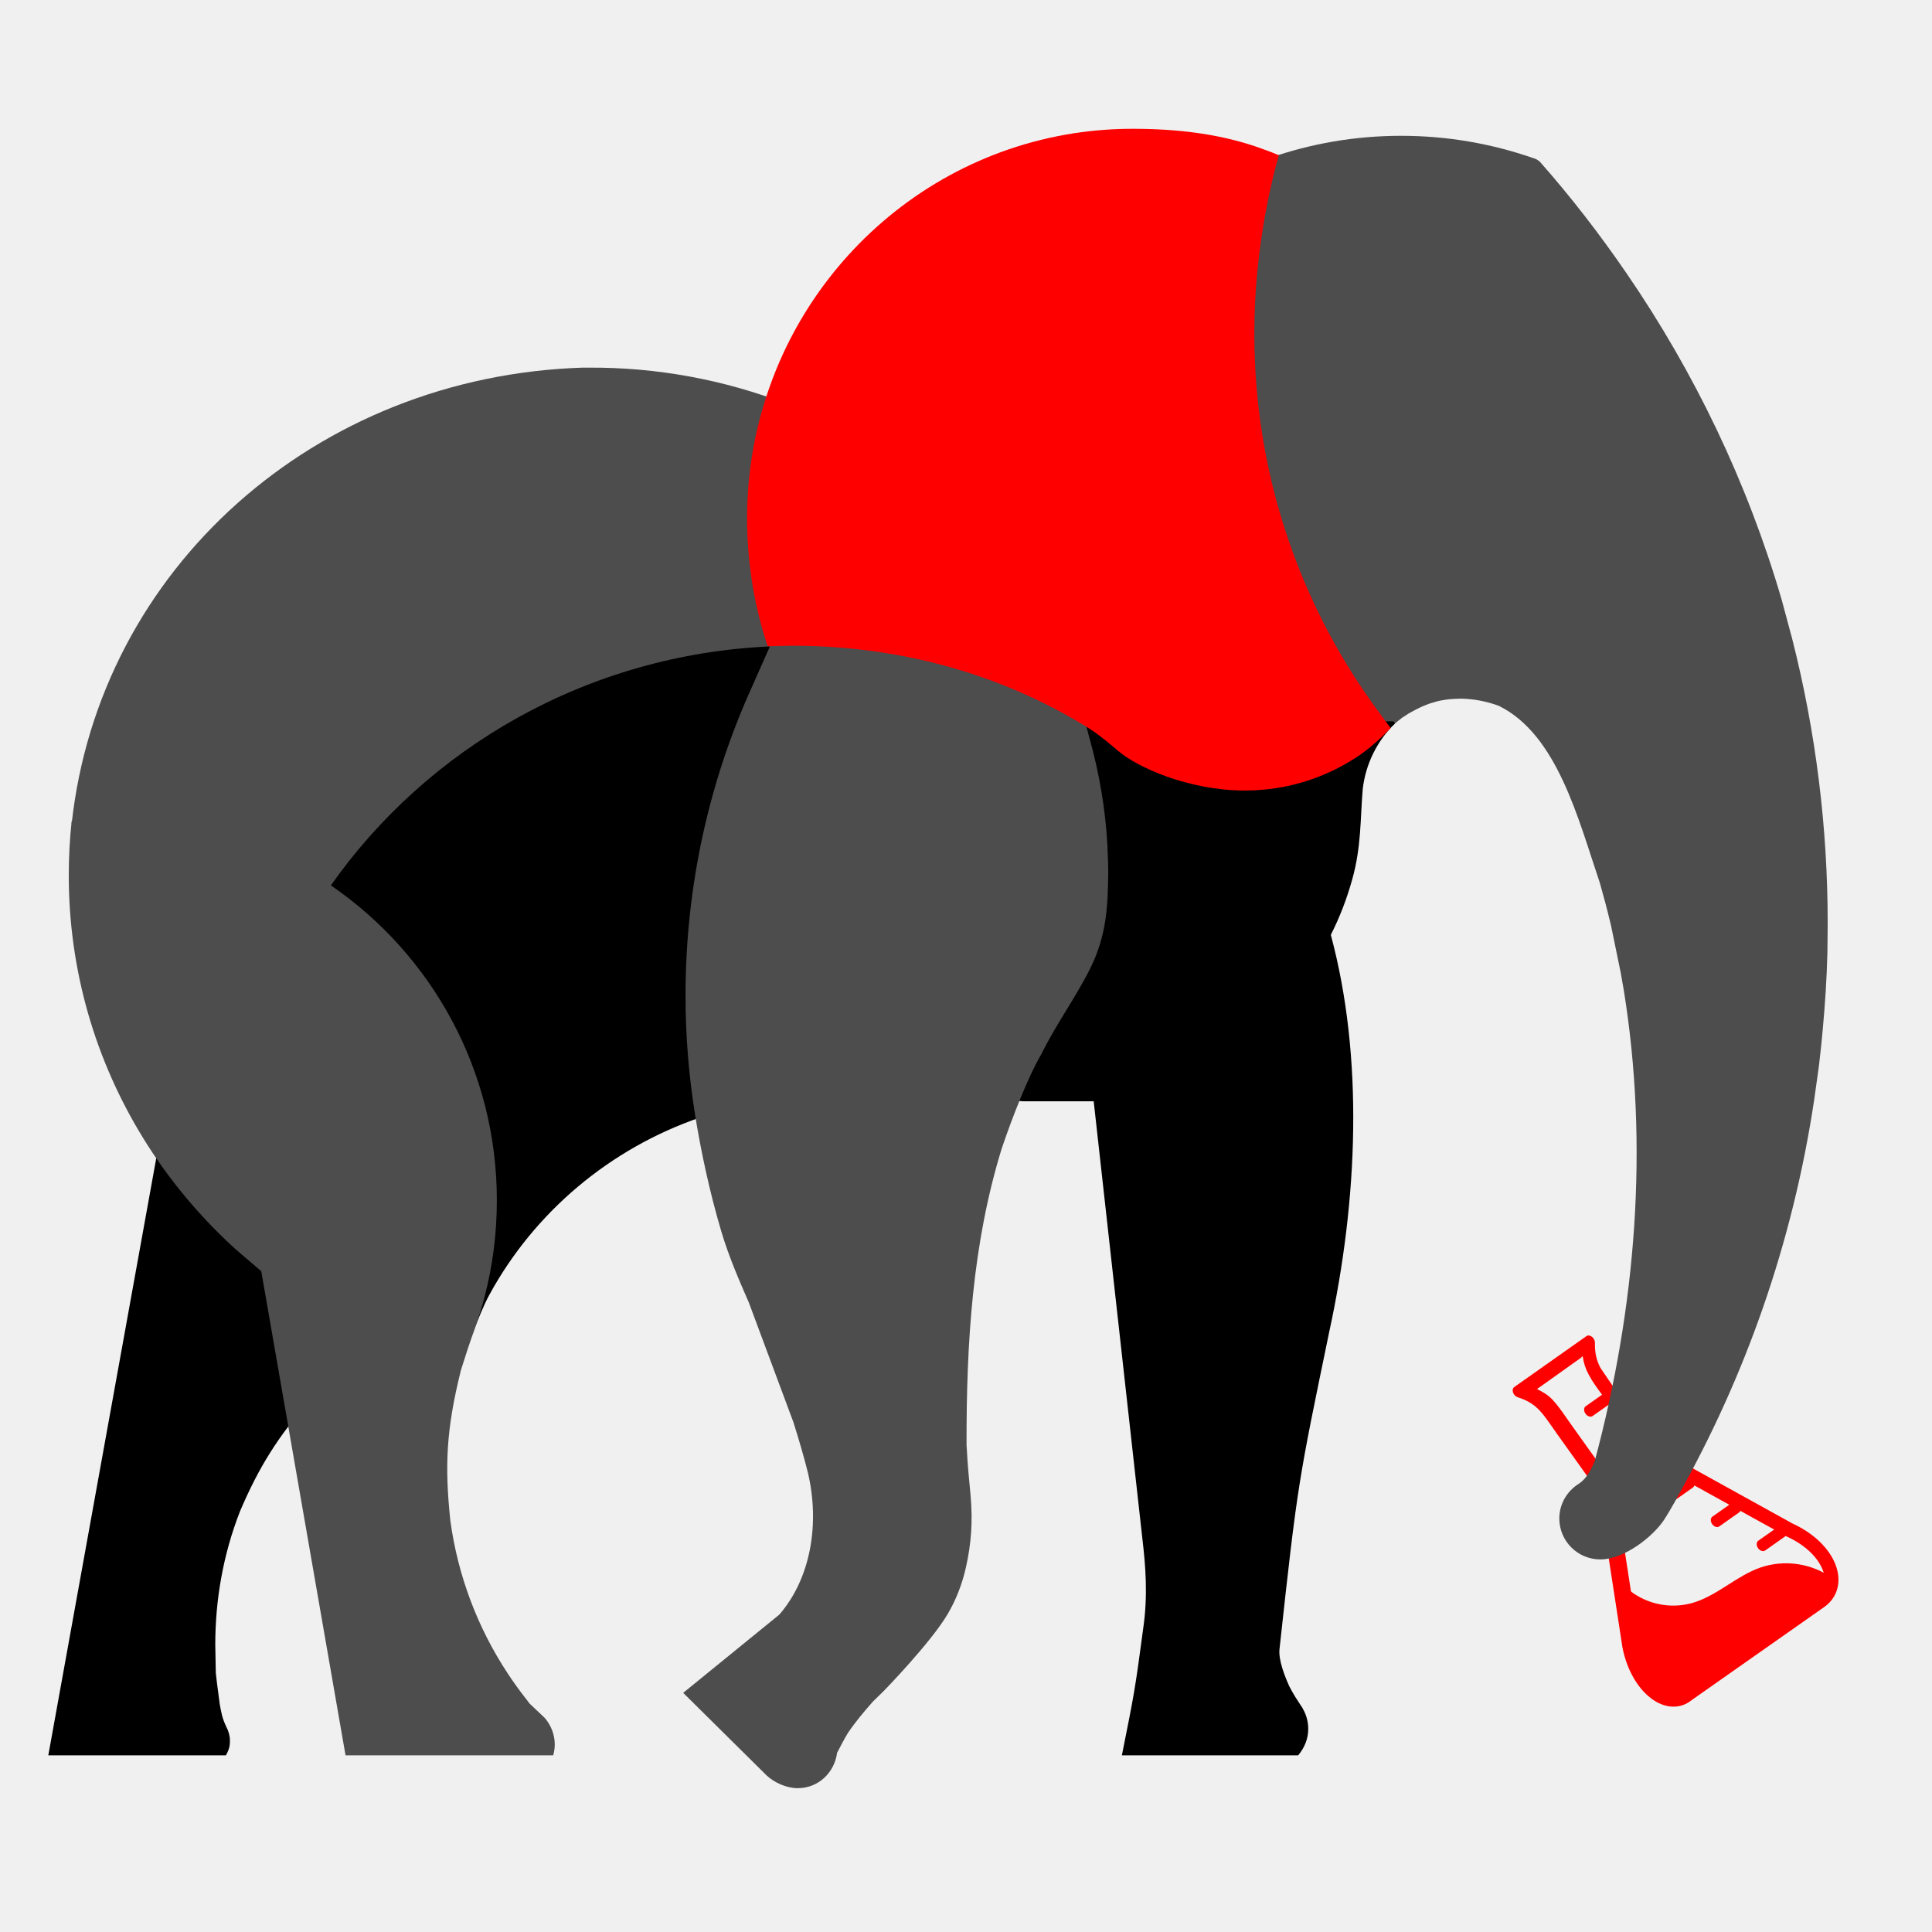
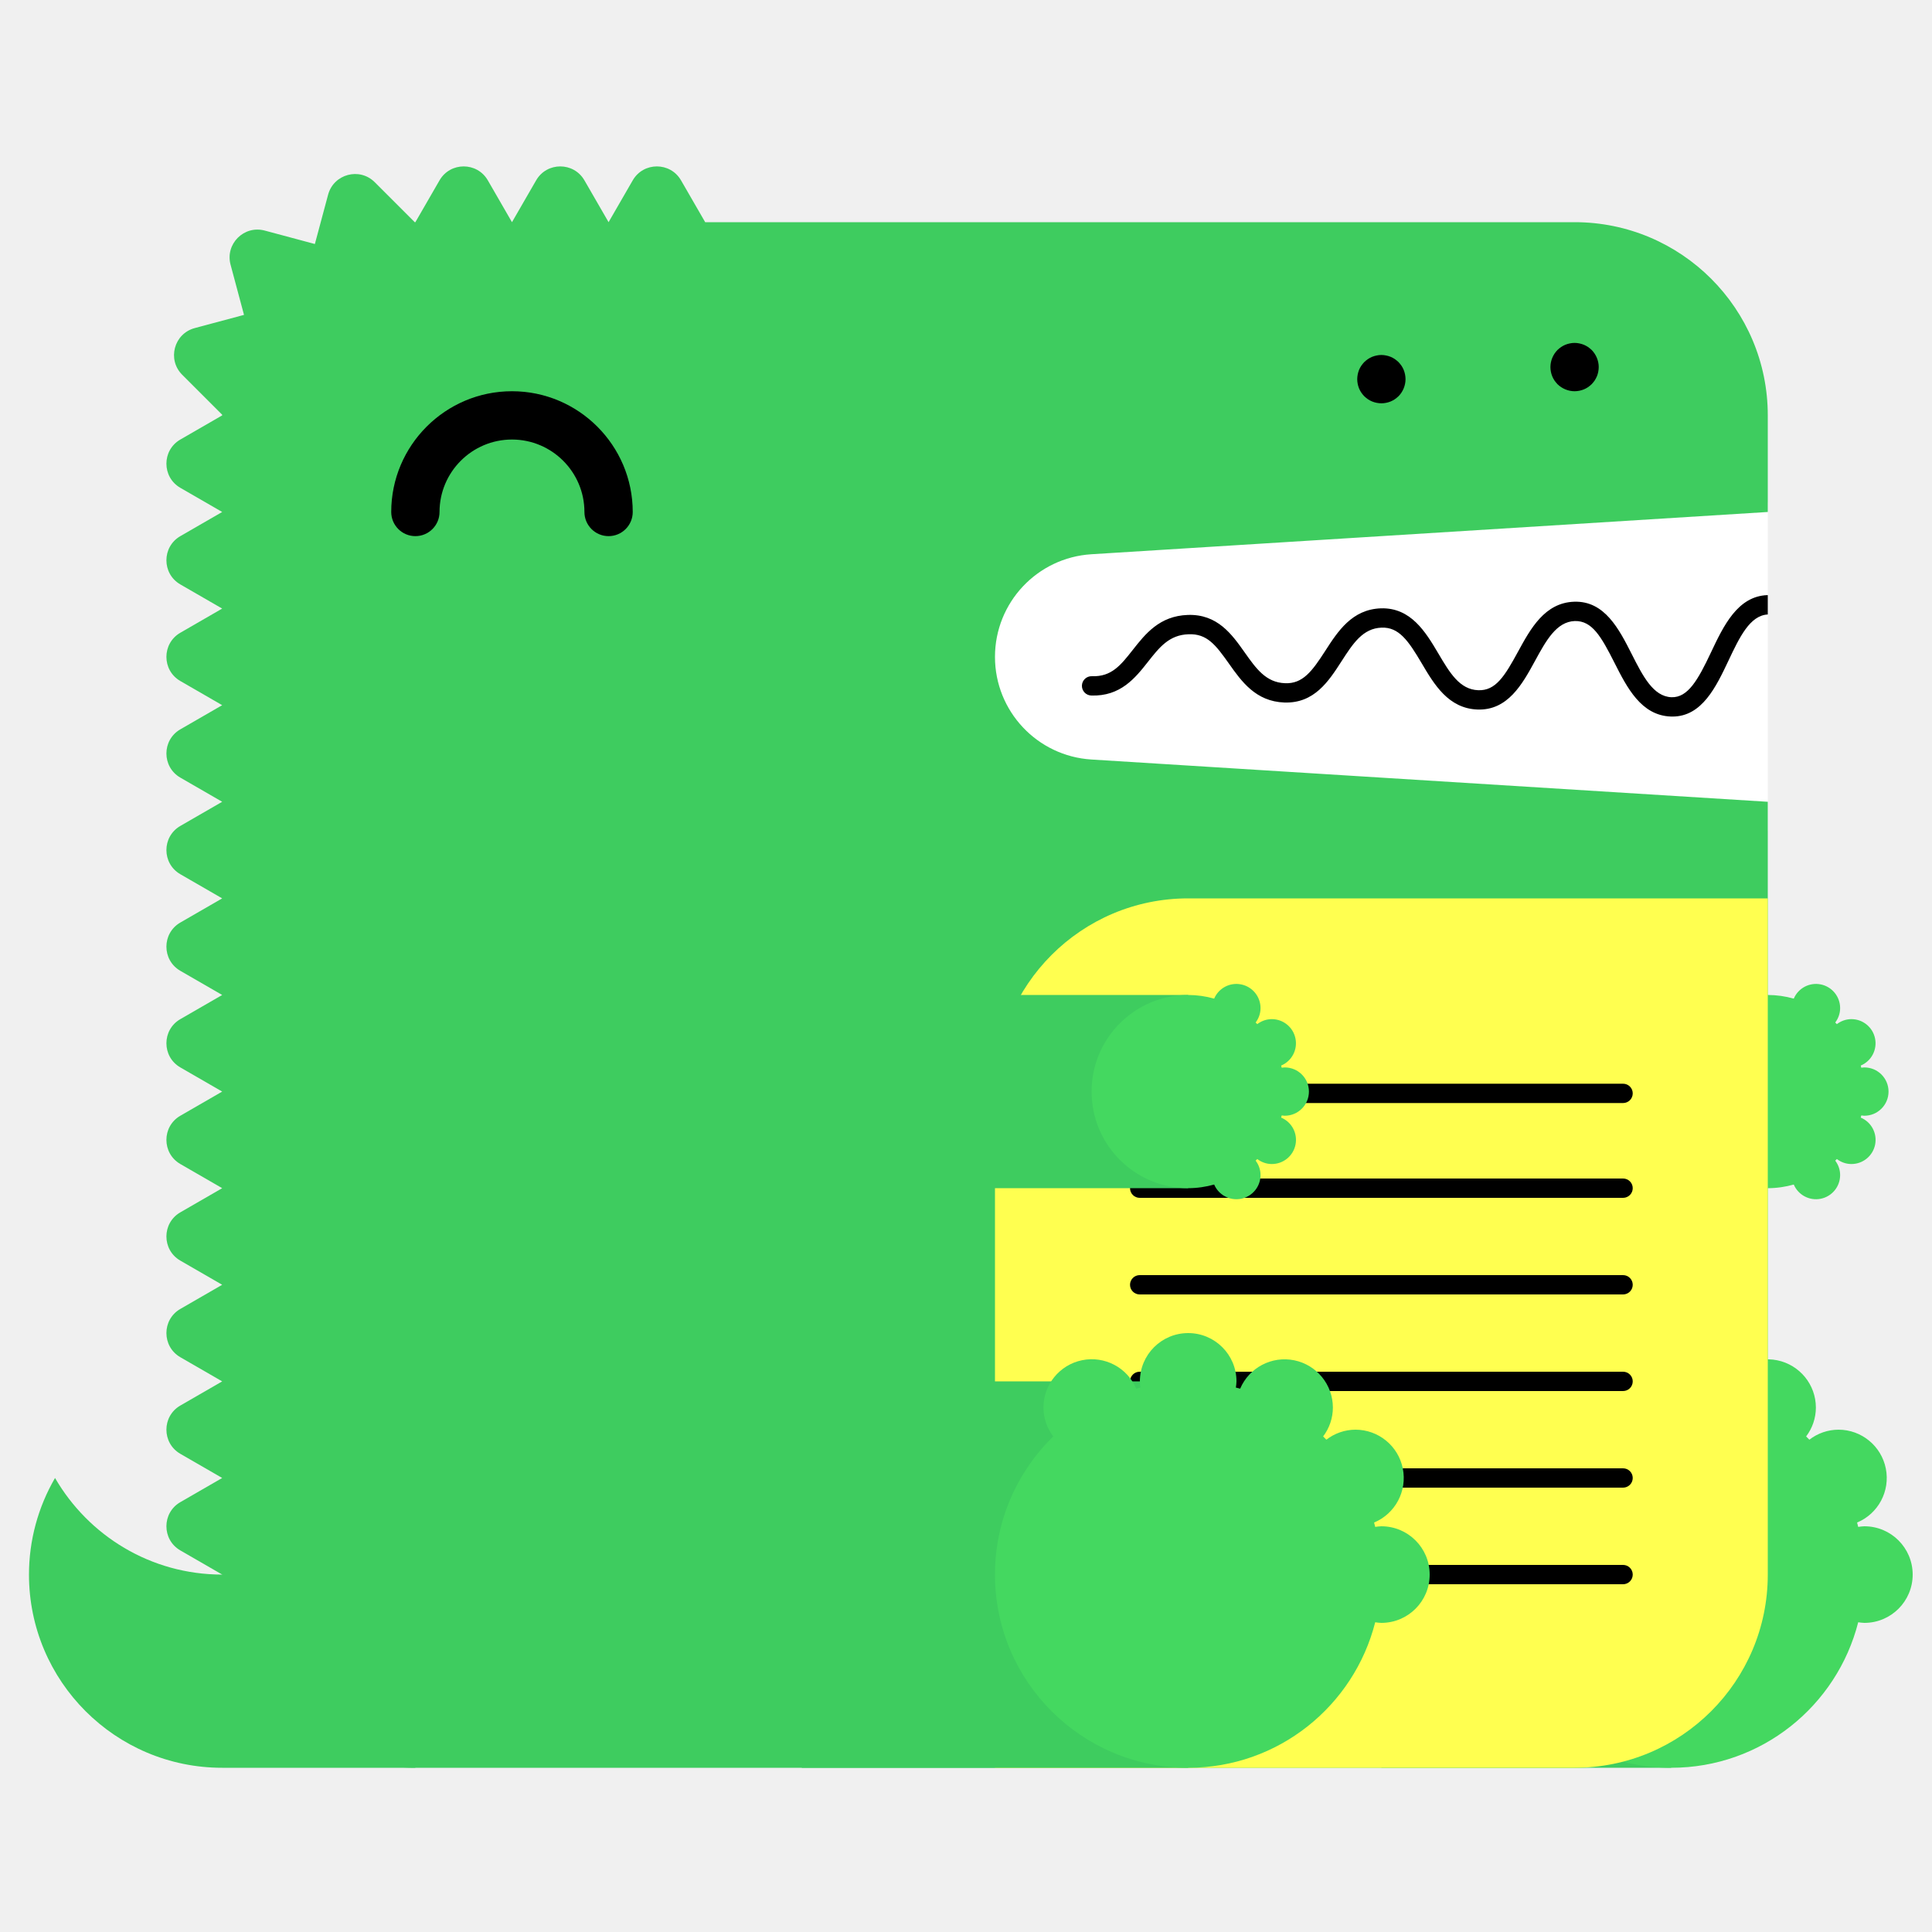
- <svg xmlns="http://www.w3.org/2000/svg" width="120" height="120" fill="none">
-   <style>.B{fill-rule:evenodd}.C{fill:#4d4d4d}</style>
-   <g fill="red">
-     <path d="M101.264 98.825a4.39 4.39 0 0 0 3.796.754c.781-.215 1.483-.643 2.167-1.077s1.369-.883 2.135-1.147a4.96 4.96 0 0 1 4.476.683l-.517 1.326-8.059 5.747-1.519.462-1.321-.595-1.255-1.585.097-4.568z" />
-     <path d="M98.538 82.988l-4.486 3.165c-.09.065-.123.194-.078.331s.158.255.283.297c.664.212 1.042.478 1.38.837s.642.838 1.07 1.438l2.582 3.614 1.484 9.65.003.02c.268 1.363.924 2.488 1.75 3.129.821.637 1.801.735 2.544.13l8.251-5.795c.836-.596 1.078-1.605.687-2.619-.388-1.006-1.338-1.949-2.702-2.572l-.027-.016-8.235-4.556-2.624-3.592-.033-.047-.977-1.433c-.23-.437-.359-.878-.347-1.578a.47.47 0 0 0-.188-.364c-.115-.088-.248-.104-.338-.038h0zm-.236 1.241a3.35 3.35 0 0 0 .379 1.159c.227.432.519.823.826 1.241l-1.005.708c-.009.005-.017.011-.025.017-.118.097-.113.304.012.467s.322.22.44.123l1.012-.712 1.672 2.284-1.055.742c-.008.005-.016.011-.024.017-.118.097-.113.304.012.467s.322.22.44.123l1.065-.75.407.557a.47.47 0 0 0 .146.132l1.969 1.089-1.083.762c-.008.005-.017.011-.024.017-.118.097-.113.304.012.467s.322.22.44.123l1.23-.867c.046-.031.076-.077.09-.134l2.171 1.202-1.041.732-.021.015c-.119.096-.115.306.009.469s.321.218.44.123l1.23-.867c.033-.022.055-.056.072-.093l2.099 1.16-.977.688c-.007.004-.015.01-.021.015-.119.096-.116.306.008.469s.321.219.44.123l1.231-.867c.012-.008.022-.019.032-.03l.041.021.027.016c1.238.559 1.963 1.369 2.237 2.082s.161 1.393-.537 1.891l-8.036 5.581c-.615.509-.946.259-1.547-.207s-1.054-1.473-1.289-2.67l-1.502-9.743c-.01-.068-.038-.137-.081-.198l-2.645-3.704c-.409-.573-.728-1.084-1.158-1.539-.284-.301-.54-.44-.951-.654l2.727-1.942.106-.105z" />
+ <svg xmlns="http://www.w3.org/2000/svg" width="200" height="200" viewBox="0 0 200 200">
+   <g fill="none" fill-rule="evenodd">
+     <path fill="#FFF" d="M99 52h84v34H99z" />
+     <path d="M23 163c-7.398 0-13.843-4.027-17.303-10A19.886 19.886 0 0 0 3 163c0 11.046 8.954 20 20 20h20v-20H23z" fill="#3ECC5F" />
+     <path d="M112.98 57.376L183 53V43c0-11.046-8.954-20-20-20H73l-2.5-4.33c-1.112-1.925-3.889-1.925-5 0L63 23l-2.5-4.33c-1.111-1.925-3.889-1.925-5 0L53 23l-2.5-4.33c-1.111-1.925-3.889-1.925-5 0L43 23c-.022 0-.042.003-.065.003l-4.142-4.141c-1.57-1.571-4.252-.853-4.828 1.294l-1.369 5.104-5.192-1.392c-2.148-.575-4.111 1.389-3.535 3.536l1.39 5.193-5.102 1.367c-2.148.576-2.867 3.259-1.296 4.83l4.142 4.142c0 .021-.003.042-.003.064l-4.33 2.5c-1.925 1.111-1.925 3.889 0 5L23 53l-4.33 2.5c-1.925 1.111-1.925 3.889 0 5L23 63l-4.33 2.5c-1.925 1.111-1.925 3.889 0 5L23 73l-4.33 2.5c-1.925 1.111-1.925 3.889 0 5L23 83l-4.33 2.5c-1.925 1.111-1.925 3.889 0 5L23 93l-4.33 2.5c-1.925 1.111-1.925 3.889 0 5L23 103l-4.33 2.5c-1.925 1.111-1.925 3.889 0 5L23 113l-4.33 2.5c-1.925 1.111-1.925 3.889 0 5L23 123l-4.33 2.5c-1.925 1.111-1.925 3.889 0 5L23 133l-4.33 2.5c-1.925 1.111-1.925 3.889 0 5L23 143l-4.33 2.5c-1.925 1.111-1.925 3.889 0 5L23 153l-4.33 2.5c-1.925 1.111-1.925 3.889 0 5L23 163c0 11.046 8.954 20 20 20h120c11.046 0 20-8.954 20-20V83l-70.02-4.376A10.645 10.645 0 0 1 103 68c0-5.621 4.37-10.273 9.98-10.624" fill="#3ECC5F" />
+     <path fill="#3ECC5F" d="M143 183h30v-40h-30z" />
+     <path d="M193 158c-.219 0-.428.037-.639.064-.038-.15-.074-.301-.116-.451A5 5 0 0 0 190.32 148a4.96 4.96 0 0 0-3.016 1.036 26.531 26.531 0 0 0-.335-.336 4.955 4.955 0 0 0 1.011-2.987 5 5 0 0 0-9.599-1.959c-.148-.042-.297-.077-.445-.115.027-.211.064-.42.064-.639a5 5 0 0 0-5-5 5 5 0 0 0-5 5c0 .219.037.428.064.639-.148.038-.297.073-.445.115a4.998 4.998 0 0 0-9.599 1.959c0 1.125.384 2.151 1.011 2.987-3.717 3.632-6.031 8.693-6.031 14.3 0 11.046 8.954 20 20 20 9.339 0 17.16-6.41 19.361-15.064.211.027.42.064.639.064a5 5 0 0 0 5-5 5 5 0 0 0-5-5" fill="#44D860" />
+     <path fill="#3ECC5F" d="M153 123h30v-20h-30z" />
+     <path d="M193 115.5a2.5 2.5 0 1 0 0-5c-.109 0-.214.019-.319.032-.02-.075-.037-.15-.058-.225a2.501 2.501 0 0 0-.963-4.807c-.569 0-1.088.197-1.508.518a6.653 6.653 0 0 0-.168-.168c.314-.417.506-.931.506-1.494a2.5 2.5 0 0 0-4.8-.979A9.987 9.987 0 0 0 183 103c-5.522 0-10 4.478-10 10s4.478 10 10 10c.934 0 1.833-.138 2.69-.377a2.5 2.5 0 0 0 4.8-.979c0-.563-.192-1.077-.506-1.494.057-.055.113-.111.168-.168.42.321.939.518 1.508.518a2.5 2.5 0 0 0 .963-4.807c.021-.074.038-.15.058-.225.105.013.21.032.319.032" fill="#44D860" />
+     <path d="M63 55.5a2.5 2.5 0 0 1-2.5-2.5c0-4.136-3.364-7.5-7.5-7.5s-7.5 3.364-7.5 7.5a2.5 2.5 0 1 1-5 0c0-6.893 5.607-12.5 12.5-12.5S65.5 46.107 65.5 53a2.5 2.5 0 0 1-2.5 2.5" fill="#000" />
+     <path d="M103 183h60c11.046 0 20-8.954 20-20V93h-60c-11.046 0-20 8.954-20 20v70z" fill="#FFFF50" />
+     <path d="M168.02 124h-50.04a1 1 0 1 1 0-2h50.04a1 1 0 1 1 0 2m0 20h-50.04a1 1 0 1 1 0-2h50.04a1 1 0 1 1 0 2m0 20h-50.04a1 1 0 1 1 0-2h50.04a1 1 0 1 1 0 2m0-49.814h-50.04a1 1 0 1 1 0-2h50.04a1 1 0 1 1 0 2m0 19.814h-50.04a1 1 0 1 1 0-2h50.04a1 1 0 1 1 0 2m0 20h-50.04a1 1 0 1 1 0-2h50.04a1 1 0 1 1 0 2M183 61.611c-.012 0-.022-.006-.034-.005-3.09.105-4.552 3.196-5.842 5.923-1.346 2.85-2.387 4.703-4.093 4.647-1.889-.068-2.969-2.202-4.113-4.46-1.314-2.594-2.814-5.536-5.963-5.426-3.046.104-4.513 2.794-5.807 5.167-1.377 2.528-2.314 4.065-4.121 3.994-1.927-.07-2.951-1.805-4.136-3.813-1.321-2.236-2.848-4.75-5.936-4.664-2.994.103-4.465 2.385-5.763 4.4-1.373 2.13-2.335 3.428-4.165 3.351-1.973-.07-2.992-1.51-4.171-3.177-1.324-1.873-2.816-3.993-5.895-3.89-2.928.1-4.399 1.97-5.696 3.618-1.232 1.564-2.194 2.802-4.229 2.724a1 1 0 0 0-.072 2c3.017.101 4.545-1.8 5.872-3.487 1.177-1.496 2.193-2.787 4.193-2.855 1.926-.082 2.829 1.115 4.195 3.045 1.297 1.834 2.769 3.914 5.731 4.021 3.103.104 4.596-2.215 5.918-4.267 1.182-1.834 2.202-3.417 4.15-3.484 1.793-.067 2.769 1.35 4.145 3.681 1.297 2.197 2.766 4.686 5.787 4.796 3.125.108 4.634-2.62 5.949-5.035 1.139-2.088 2.214-4.06 4.119-4.126 1.793-.042 2.728 1.595 4.111 4.33 1.292 2.553 2.757 5.445 5.825 5.556l.169.003c3.064 0 4.518-3.075 5.805-5.794 1.139-2.41 2.217-4.68 4.067-4.773v-2z" fill="#000" />
+     <path fill="#3ECC5F" d="M83 183h40v-40H83z" />
+     <path d="M143 158c-.219 0-.428.037-.639.064-.038-.15-.074-.301-.116-.451A5 5 0 0 0 140.32 148a4.96 4.96 0 0 0-3.016 1.036 26.531 26.531 0 0 0-.335-.336 4.955 4.955 0 0 0 1.011-2.987 5 5 0 0 0-9.599-1.959c-.148-.042-.297-.077-.445-.115.027-.211.064-.42.064-.639a5 5 0 0 0-5-5 5 5 0 0 0-5 5c0 .219.037.428.064.639-.148.038-.297.073-.445.115a4.998 4.998 0 0 0-9.599 1.959c0 1.125.384 2.151 1.011 2.987-3.717 3.632-6.031 8.693-6.031 14.3 0 11.046 8.954 20 20 20 9.339 0 17.16-6.41 19.361-15.064.211.027.42.064.639.064a5 5 0 0 0 5-5 5 5 0 0 0-5-5" fill="#44D860" />
+     <path fill="#3ECC5F" d="M83 123h40v-20H83z" />
+     <path d="M133 115.5a2.5 2.5 0 1 0 0-5c-.109 0-.214.019-.319.032-.02-.075-.037-.15-.058-.225a2.501 2.501 0 0 0-.963-4.807c-.569 0-1.088.197-1.508.518a6.653 6.653 0 0 0-.168-.168c.314-.417.506-.931.506-1.494a2.5 2.5 0 0 0-4.8-.979A9.987 9.987 0 0 0 123 103c-5.522 0-10 4.478-10 10s4.478 10 10 10c.934 0 1.833-.138 2.69-.377a2.5 2.5 0 0 0 4.8-.979c0-.563-.192-1.077-.506-1.494.057-.055.113-.111.168-.168.42.321.939.518 1.508.518a2.5 2.5 0 0 0 .963-4.807c.021-.074.038-.15.058-.225.105.013.21.032.319.032" fill="#44D860" />
+     <path d="M143 41.75c-.16 0-.33-.02-.49-.05a2.52 2.52 0 0 1-.47-.14c-.15-.06-.29-.14-.431-.23-.13-.09-.259-.2-.38-.31-.109-.12-.219-.24-.309-.38s-.17-.28-.231-.43a2.619 2.619 0 0 1-.189-.96c0-.16.02-.33.05-.49.03-.16.08-.31.139-.47.061-.15.141-.29.231-.43.09-.13.2-.26.309-.38.121-.11.25-.22.38-.31.141-.09.281-.17.431-.23.149-.06.31-.11.47-.14.32-.07.65-.07.98 0 .159.03.32.08.47.14.149.06.29.14.43.23.13.09.259.2.38.31.11.12.22.25.31.38.09.14.17.28.23.43.06.16.11.31.14.47.029.16.05.33.05.49 0 .66-.271 1.31-.73 1.77-.121.11-.25.22-.38.31-.14.09-.281.17-.43.23a2.565 2.565 0 0 1-.96.19m20-1.25c-.66 0-1.3-.27-1.771-.73a3.802 3.802 0 0 1-.309-.38c-.09-.14-.17-.28-.231-.43a2.619 2.619 0 0 1-.189-.96c0-.66.27-1.3.729-1.77.121-.11.25-.22.38-.31.141-.09.281-.17.431-.23.149-.06.31-.11.47-.14.32-.07.66-.07.98 0 .159.03.32.08.47.14.149.06.29.14.43.23.13.09.259.2.38.31.459.47.73 1.11.73 1.77 0 .16-.021.33-.05.49-.03.16-.08.32-.14.47-.07.15-.14.29-.23.43-.09.13-.2.26-.31.38-.121.11-.25.22-.38.31-.14.09-.281.17-.43.23a2.565 2.565 0 0 1-.96.19" fill="#000" />
  </g>
-   <path d="M87.034 8.435c-2.869 0-5.605.484-8.158 1.371-.58.202-5.075 10.221-5.681 19.618 4.905 13.91 4.563 15.38 12.617 16.183.227-.141.437-.32.512-.363a6.4 6.4 0 0 1 .677-.594c.029-.022.053-.045.082-.066.093-.064.188-.123.281-.182.049-.031.099-.069.149-.099.022-.013.044-.02.066-.033a7.23 7.23 0 0 1 .363-.198l.231-.116a6.8 6.8 0 0 1 .429-.182c.071-.026.143-.058.215-.082s.154-.043.231-.066.141-.047.215-.066.153-.033.231-.05c.451-.081.611-.099 1.288-.116a7.21 7.21 0 0 1 2.312.446c3.636 1.789 4.937 7.051 6.275 10.998.231.813.45 1.624.644 2.444l.049.198.611 2.973c.037.192.063.386.1.578l.082.462c1.571 9.707.749 19.732-1.8 29.246-.265.631-.544 1.12-.981 1.413-.729.447-1.222 1.246-1.222 2.163 0 1.404 1.139 2.543 2.543 2.543 1.457.011 3.272-1.4 3.97-2.47.239-.367.458-.755.661-1.106l.148-.281c4.236-7.492 7.175-15.82 8.505-24.671l.281-1.998.033-.264a72.54 72.54 0 0 0 .214-2.048c.15-1.613.257-3.23.297-4.872l.017-1.8a71.65 71.65 0 0 0-2.196-17.637l-.661-2.46c-2.137-7.309-5.422-14.128-9.627-20.262-1.663-2.426-3.458-4.754-5.4-6.952-.216-.161-.195-.147-.446-.231-2.546-.882-5.297-1.371-8.158-1.371h0z" class="B C" />
-   <g fill="#000">
-     <path d="M10.15 69.478L3 109.028h11.031c.213-.389.262-.595.248-1.023-.005-.144-.071-.461-.198-.694-.304-.634-.332-.952-.429-1.437l-.182-1.387-.066-.578-.033-1.75c0-2.79.484-5.594 1.536-8.29 1.17-2.743 2.357-4.639 4.376-6.952-.68-7.131-.525-8.384-2.097-14.284-3.487-2.275-4.339-2.882-7.035-3.154z" />
-     <path d="M66.974 44.576c-2.994 1.922-4.013 6.882-4.013 10.238.133 5.183.05 7.515.033 13.541.185.026.374.029.561.049h4.376l3.022 27.149c.2 1.689.355 3.553.05 5.615-.5 3.775-.557 4.045-1.321 7.86h10.948c.376-.443.627-1.009.627-1.634 0-.447-.112-.857-.314-1.222-.064-.116-.071-.139-.116-.199-.052-.069-.089-.131-.132-.198-.349-.513-.622-1.046-.644-1.09v-.016c-.238-.526-.657-1.565-.578-2.246 1.13-10.394 1.184-10.477 3.088-19.701 1.79-8.233 2.143-17.056.099-24.655a18.66 18.66 0 0 0 1.321-3.418c.581-2.04.505-3.817.66-5.631a6.77 6.77 0 0 1 1.998-4.079c-.035-.043-.06-.132-.116-.132l-19.552-.231h0z" class="B" />
-   </g>
-   <path d="M36.206 22.834C19.617 23.356 6.172 35.309 4.45 51.172c2.48 4.431 5.541 5.867 6.442 6.045 5.439 1.074 5.659.745 9.989-1.421 6.19-8.818 16.397-14.741 28.057-15.242a23.26 23.26 0 0 1-1.305-7.728c0-2.697.459-5.294 1.305-7.712a33.62 33.62 0 0 0-12.402-2.279c-.111.005-.22-.005-.33 0z" class="B C" />
-   <path d="M47.883 40.148c-11.383.492-21.355 6.294-27.398 14.939.232 9.422.38 6.843.38 14.919.368 2.575 5.623 10.799 7.972 12.361l.549.362c.321-.784.612-1.579 1.015-2.318 2.787-5.108 7.466-9.079 13.119-11.014l3.878-6.781.677-21.947-.233-.609.041.087z" fill="#000" class="B" />
-   <path d="M47.883 40.201l.192.522.282-.539-.473.016h0zM29.744 85.439c-.012-.005-.024-.006-.035-.008l.008.044.028-.035v-.001z" fill-opacity=".556" fill="#626262" />
-   <g class="C">
-     <path d="M7.112 50.834a23.99 23.99 0 0 0-2.659.149c-.12 1.11-.182 2.244-.182 3.385 0 5.963 1.68 11.533 4.607 16.299 1.574 2.563 3.521 4.894 5.747 6.919l1.602 1.371 5.235 30.071h12.897a2.54 2.54 0 0 0 .099-.66c0-.627-.234-1.208-.611-1.651l-.049-.05-.908-.859c-.066-.082-.133-.181-.198-.264-.411-.52-.792-1.048-1.156-1.602a22.82 22.82 0 0 1-3.567-9.512c-.348-3.368-.267-5.606.661-9.33.274-.872.554-1.74.826-2.477a23.37 23.37 0 0 0 .644-2.081c.5-1.915.76-3.924.76-5.994 0-8.091-4.056-15.242-10.255-19.519-3.83-2.643-8.483-4.194-13.492-4.194h0z" />
-     <path d="M47.897 39.975l-1.156 2.609c-2.674 5.873-4.162 12.393-4.162 19.255 0 2.524.207 4.999.595 7.415.348 2.168.877 4.693 1.618 7.2.456 1.542 1.09 3.01 1.717 4.442l2.774 7.448c.34 1.075.661 2.18.892 3.105.765 3.221.171 6.591-1.767 8.835l-5.974 4.862 5.198 5.145c.464.427 1.213.776 1.917.776 1.315 0 2.292-1.009 2.443-2.196.234-.449.456-.877.677-1.238.457-.68.993-1.316 1.552-1.949l.661-.644s2.927-3 3.98-4.789c.531-.902.914-1.902 1.139-2.923.321-1.458.43-2.78.281-4.475-.097-1.112-.155-1.434-.248-3.105-.013-6.381.37-12.521 2.18-18.396a53.4 53.4 0 0 1 1.189-3.187c.422-1.015.806-1.874 1.321-2.774.868-1.764 2.085-3.429 2.972-5.202 1.071-2.127 1.115-4.008 1.139-6.077 0-.368-.015-.739-.033-1.106-.007-.153-.006-.309-.016-.462-.124-2.292-.507-4.517-1.106-6.655-.005-.017-.012-.033-.016-.05-.046-.197-.126-.483-.173-.679-.067-.24 0-.264-.141-.394-5.993-4.849-12.926-5.629-19.453-4.789h0z" class="B" />
-   </g>
-   <path d="M70.351 8a23.91 23.91 0 0 0-3.62.274l-.074-.025.045.03c-5.529.853-10.434 3.615-14.038 7.601a24.25 24.25 0 0 0-3.988 6.01c-.342.732-.647 1.488-.916 2.258-.879 2.518-1.358 5.226-1.358 8.048 0 2.744.451 5.488 1.284 7.947l.474-.017 1.1-.021a34.4 34.4 0 0 1 .875.013c6.256.154 12.104 1.855 17.139 4.895.513.309 1.018.632 2.182 1.632s4.357 2.457 7.88 2.457c.376 0 .748-.018 1.117-.051 2.154-.19 4.159-.926 5.882-2.072.754-.502 1.409-1.107 2.045-1.755-.229-.289-.409-.554-.63-.849a39.33 39.33 0 0 1-7.804-21.942c-.024-.568-.037-1.139-.037-1.713a40.14 40.14 0 0 1 .184-3.845l.127-1.156c.255-2.026.662-4.162 1.211-6.08a23.59 23.59 0 0 0-1.329-.502C75.67 8.297 73.063 8 70.351 8h0z" fill="red" class="B" />
</svg>
